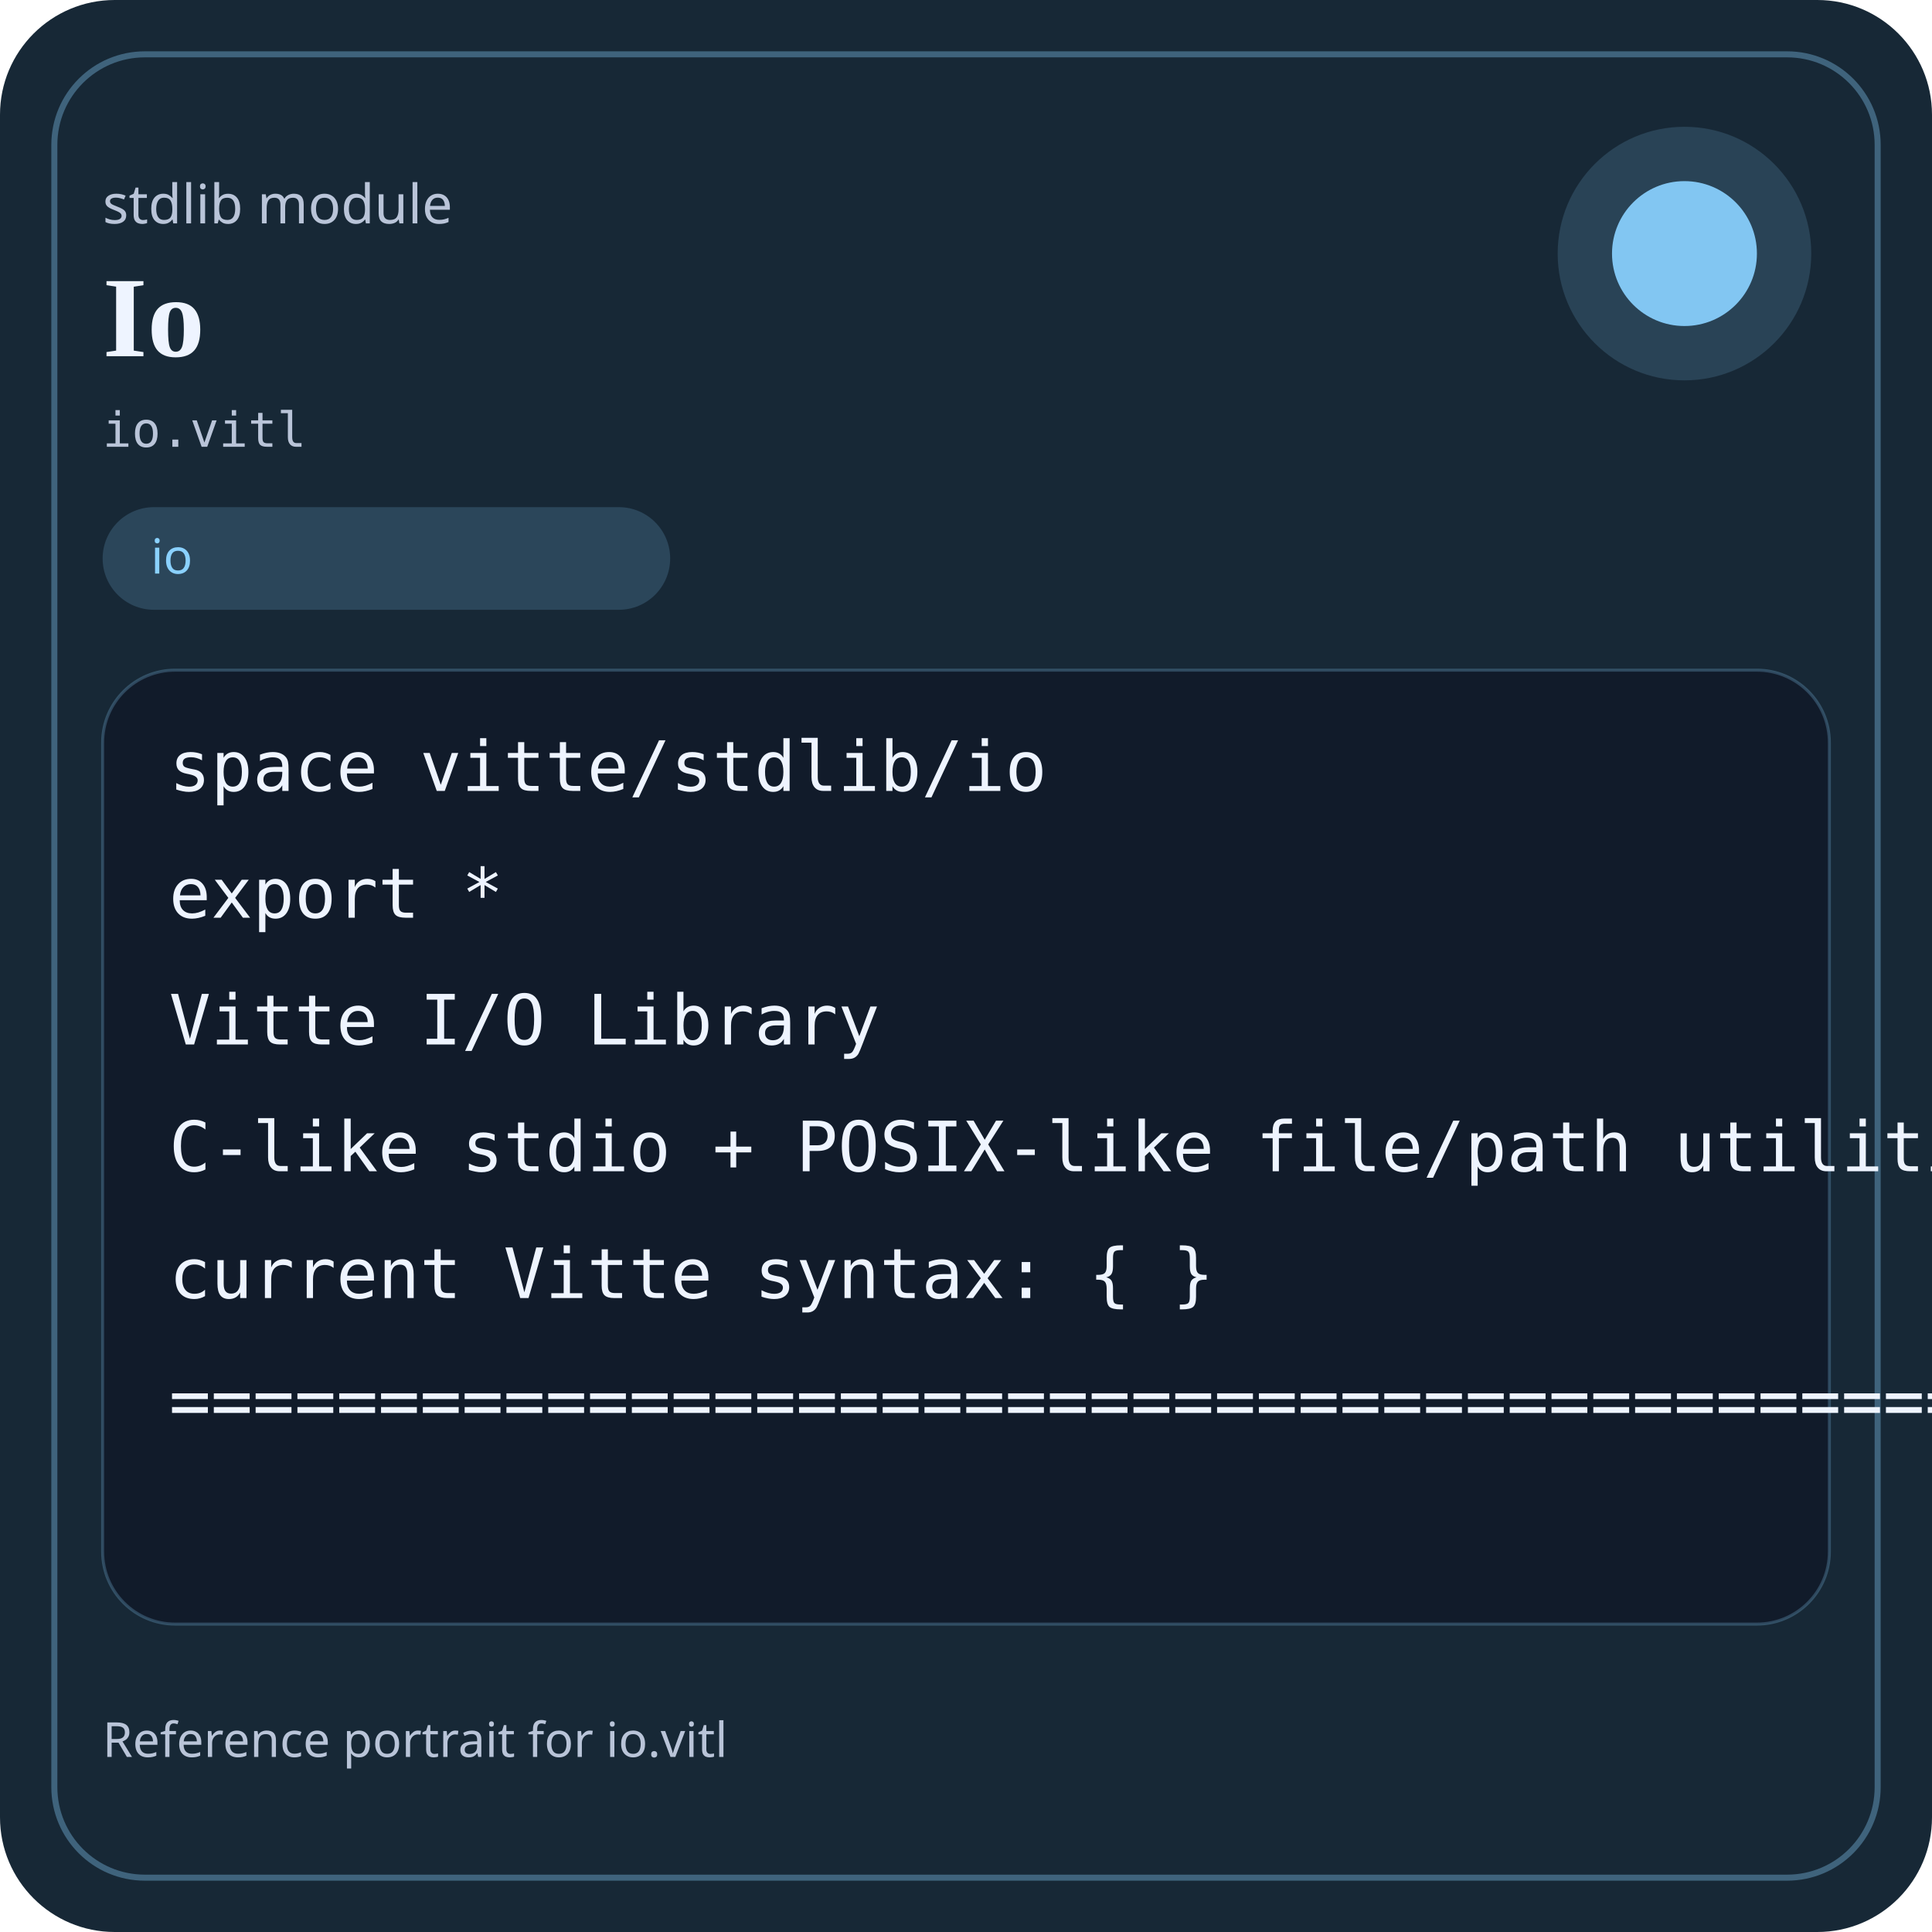
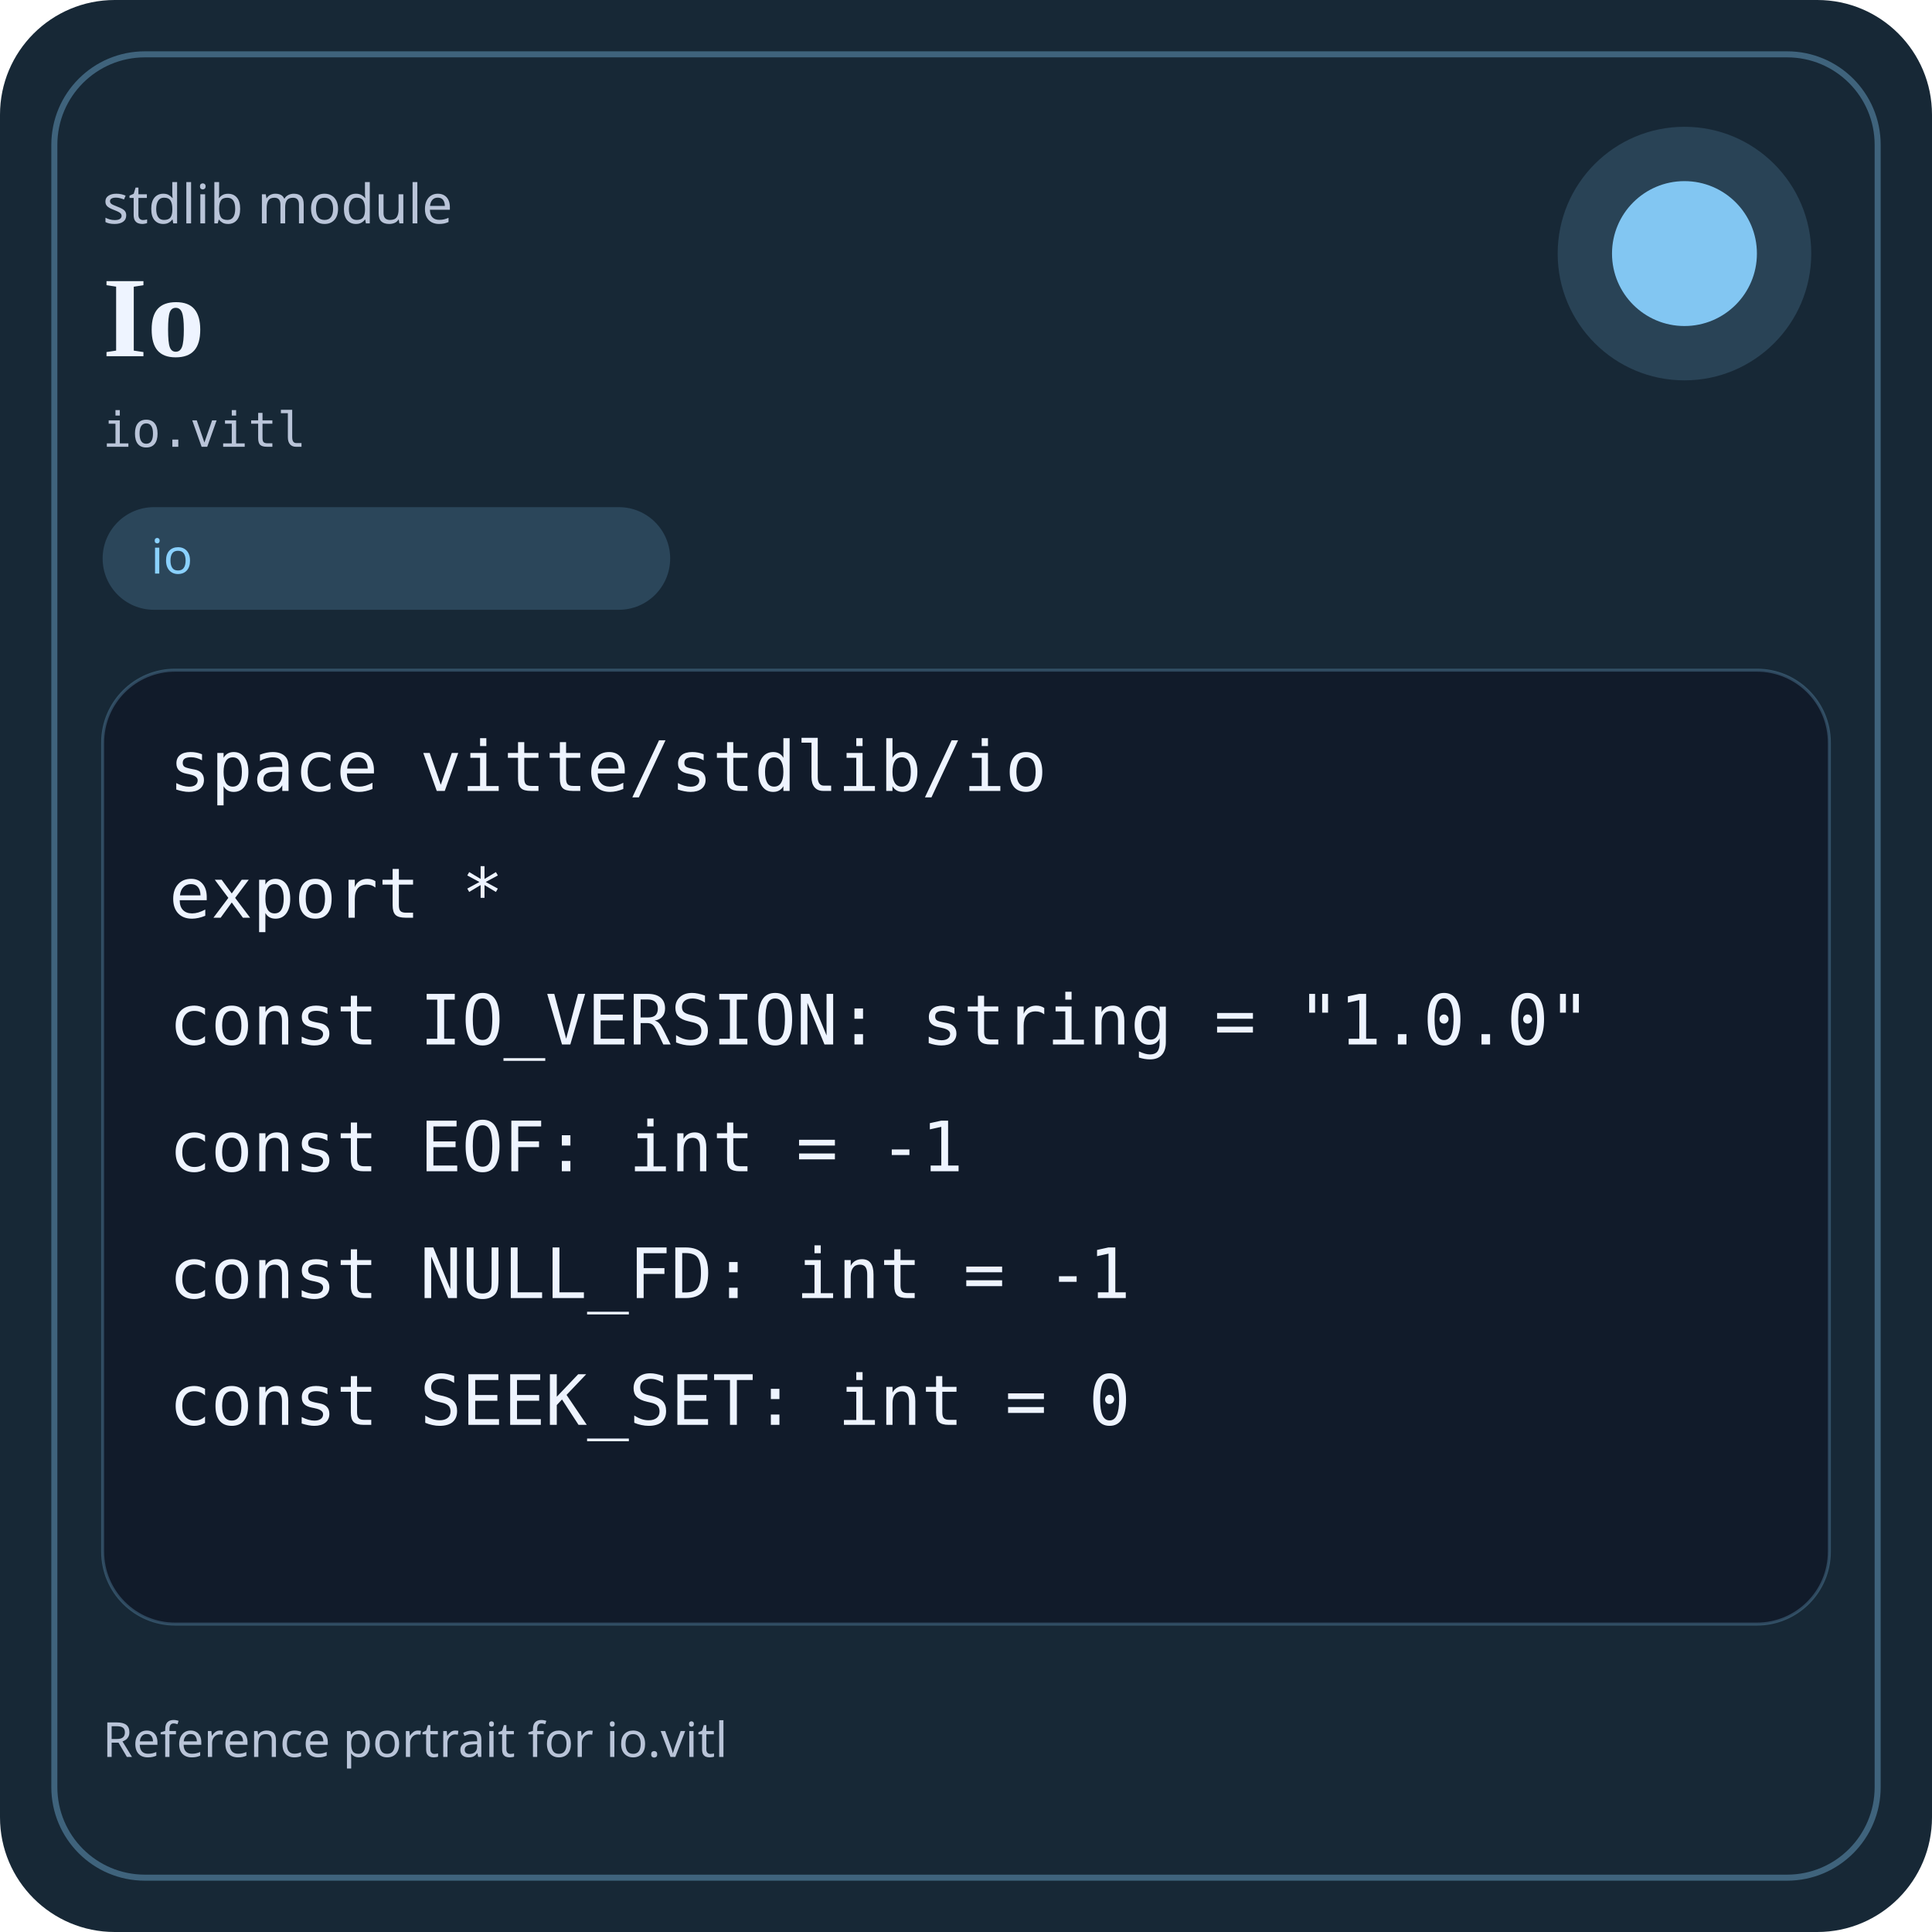
<svg xmlns="http://www.w3.org/2000/svg" width="640" height="640" viewBox="0 0 640 640" role="img" aria-labelledby="title desc">
  <rect width="640" height="640" rx="38" fill="#172836" />
  <rect x="18" y="18" width="604" height="604" rx="30" fill="none" stroke="#8ad1ff" stroke-opacity="0.35" stroke-width="2" />
  <circle cx="558" cy="84" r="42" fill="#8ad1ff" fill-opacity="0.16" />
  <circle cx="558" cy="84" r="24" fill="#8ad1ff" fill-opacity="0.92" />
  <text x="34" y="74" font-family="ui-sans-serif, system-ui, sans-serif" font-size="18" fill="#b9c4d8">stdlib module</text>
  <text x="34" y="118" font-family="Georgia, Times New Roman, serif" font-size="38" font-weight="700" fill="#eef4ff">Io</text>
  <text x="34" y="148" font-family="ui-monospace, SFMono-Regular, Menlo, Consolas, monospace" font-size="16" fill="#b9c4d8">io.vitl</text>
  <rect x="34" y="168" width="188" height="34" rx="17" fill="#8ad1ff" fill-opacity="0.18" />
  <text x="50" y="190" font-family="ui-sans-serif, system-ui, sans-serif" font-size="16" fill="#8ad1ff">io</text>
  <rect x="34" y="222" width="572" height="316" rx="24" fill="#0f1726" fill-opacity="0.74" stroke="#8ad1ff" stroke-opacity="0.24" />
  <text x="56" y="262" font-family="ui-monospace, SFMono-Regular, Menlo, Consolas, monospace" font-size="23" fill="#eef4ff">space vitte/stdlib/io</text>
  <text x="56" y="304" font-family="ui-monospace, SFMono-Regular, Menlo, Consolas, monospace" font-size="23" fill="#eef4ff">export *</text>
-   <text x="56" y="346" font-family="ui-monospace, SFMono-Regular, Menlo, Consolas, monospace" font-size="23" fill="#eef4ff">   Vitte I/O Library</text>
-   <text x="56" y="388" font-family="ui-monospace, SFMono-Regular, Menlo, Consolas, monospace" font-size="23" fill="#eef4ff">   C-like stdio + POSIX-like file/path utilities</text>
-   <text x="56" y="430" font-family="ui-monospace, SFMono-Regular, Menlo, Consolas, monospace" font-size="23" fill="#eef4ff">   current Vitte syntax: { }</text>
-   <text x="56" y="472" font-family="ui-monospace, SFMono-Regular, Menlo, Consolas, monospace" font-size="23" fill="#eef4ff">   ========================================================= &gt;&gt;&gt;</text>
+   <text x="56" y="346" font-family="ui-monospace, SFMono-Regular, Menlo, Consolas, monospace" font-size="23" fill="#eef4ff">const IO_VERSION: string = "1.0.0"</text>
+   <text x="56" y="388" font-family="ui-monospace, SFMono-Regular, Menlo, Consolas, monospace" font-size="23" fill="#eef4ff">const EOF: int = -1</text>
+   <text x="56" y="430" font-family="ui-monospace, SFMono-Regular, Menlo, Consolas, monospace" font-size="23" fill="#eef4ff">const NULL_FD: int = -1</text>
+   <text x="56" y="472" font-family="ui-monospace, SFMono-Regular, Menlo, Consolas, monospace" font-size="23" fill="#eef4ff">const SEEK_SET: int = 0</text>
  <text x="34" y="582" font-family="ui-sans-serif, system-ui, sans-serif" font-size="16" fill="#b9c4d8">Reference portrait for io.vitl</text>
</svg>
